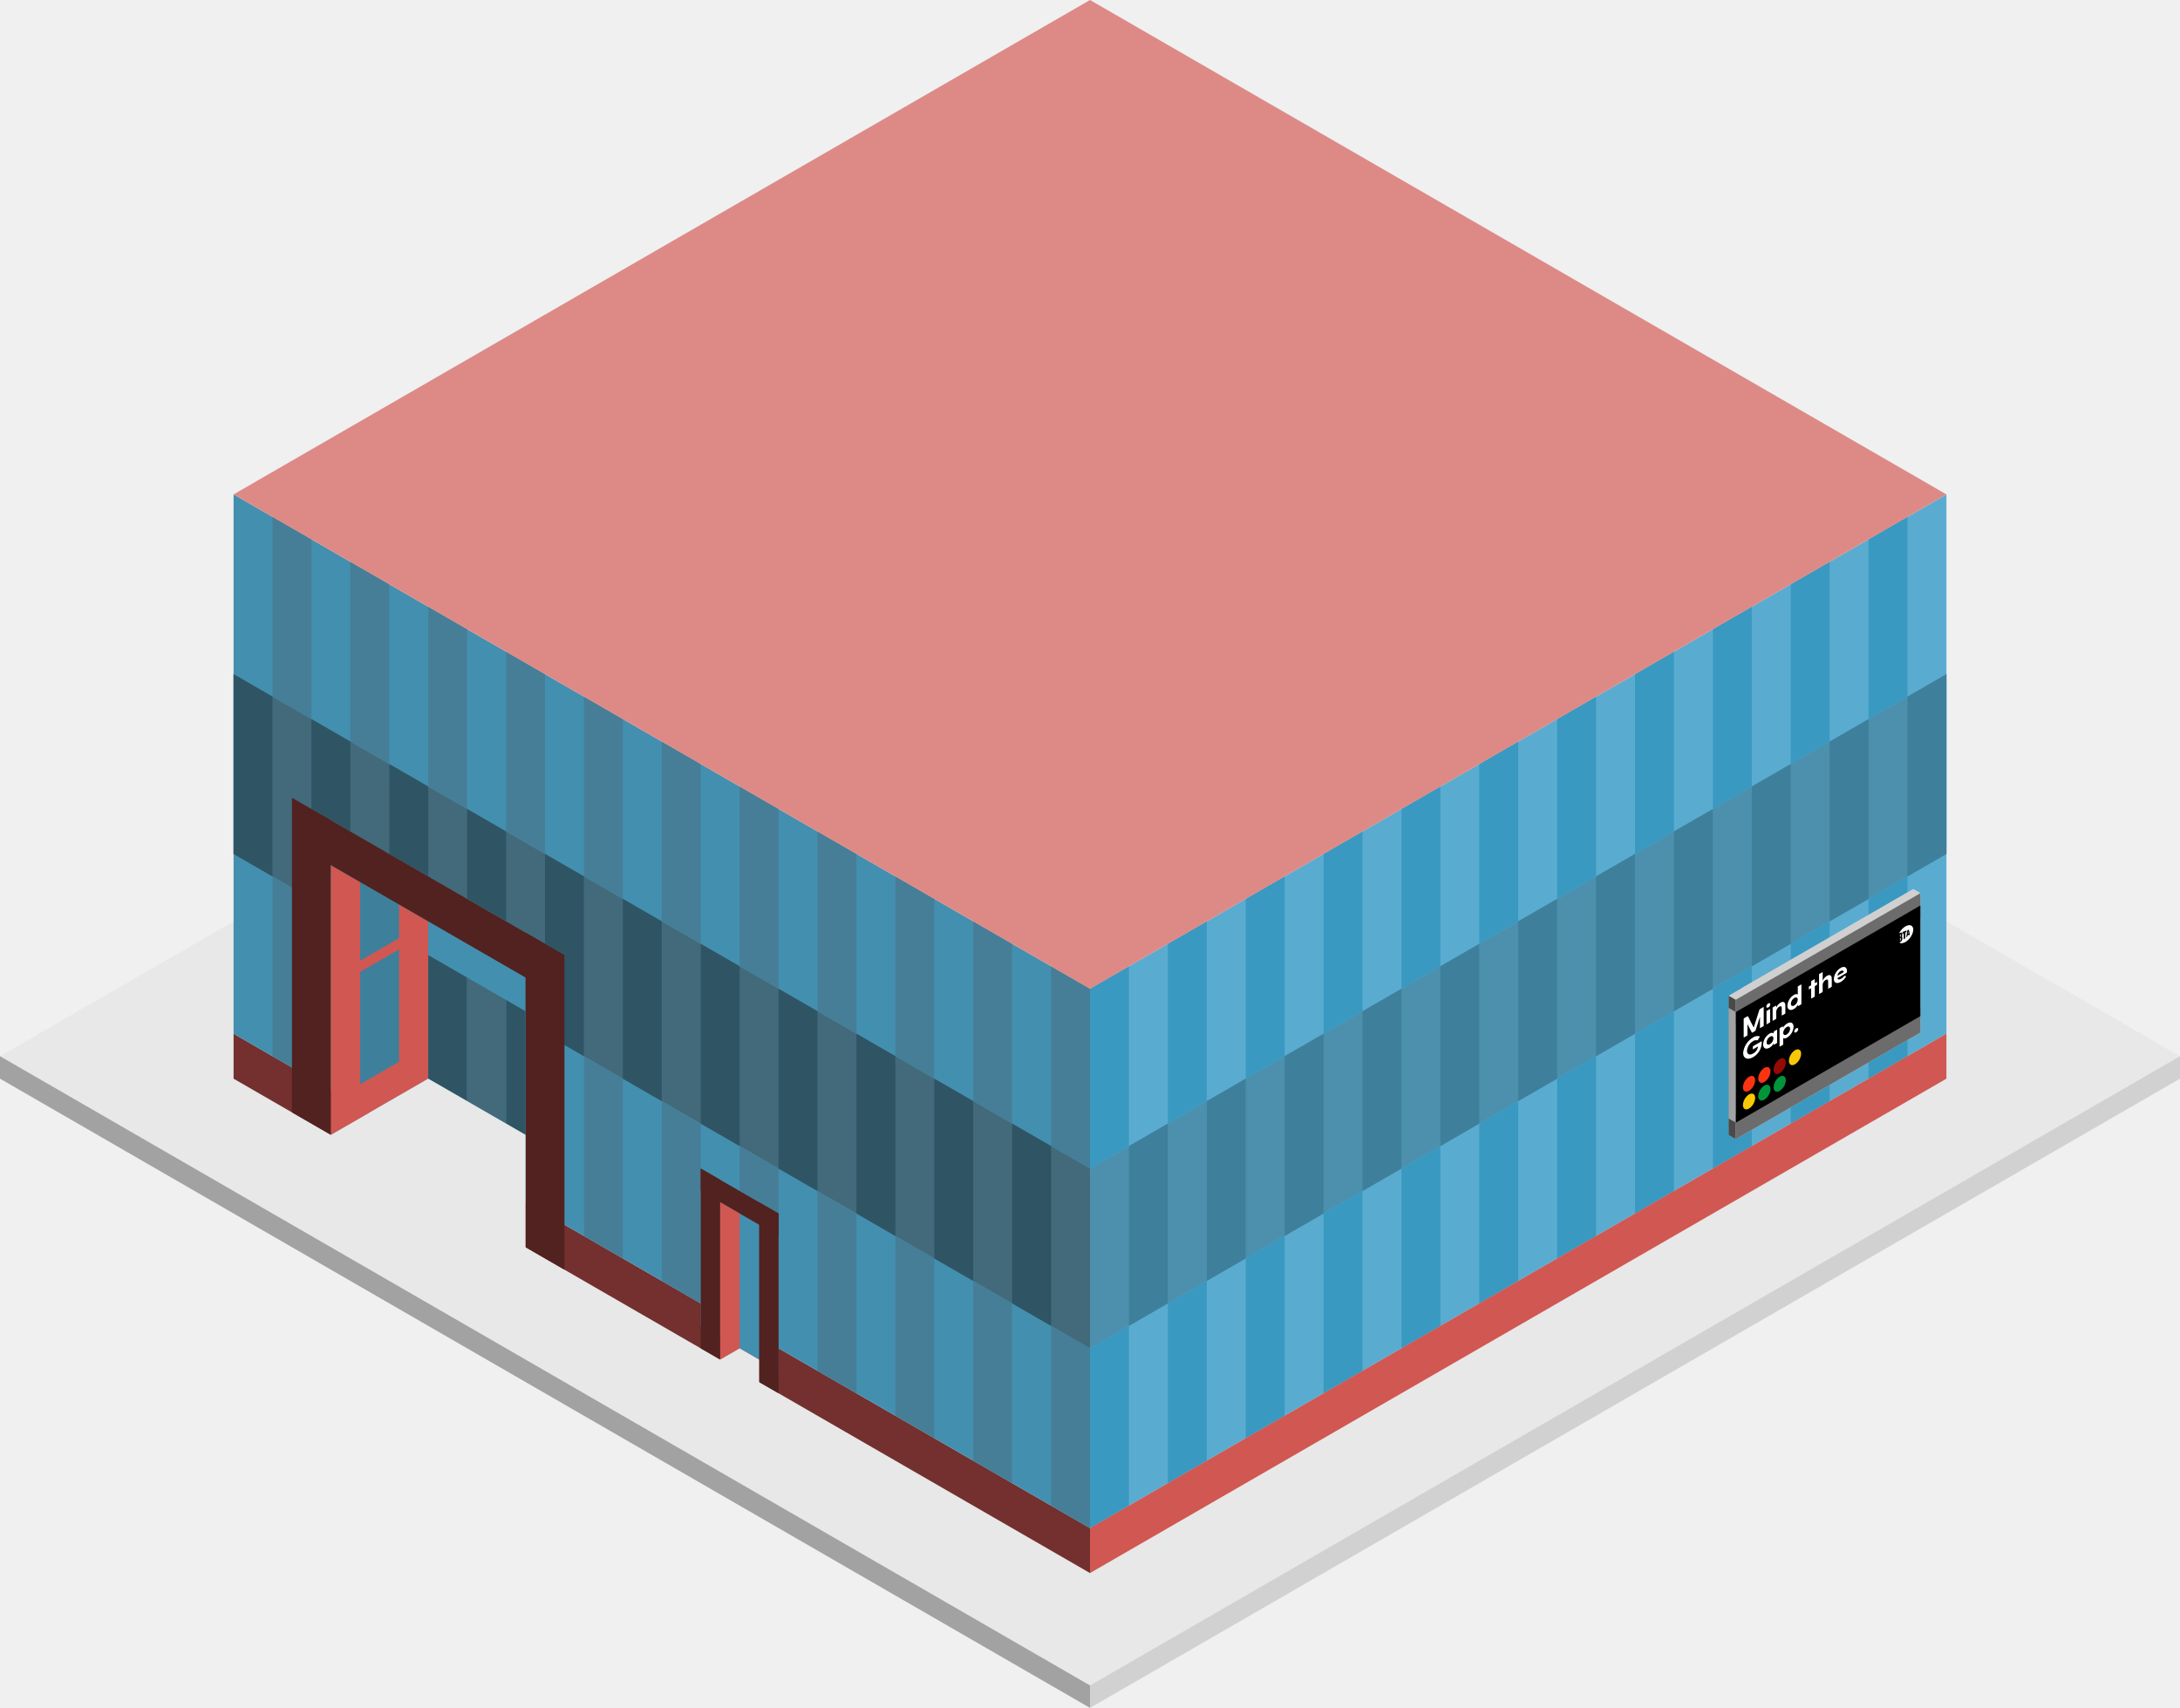
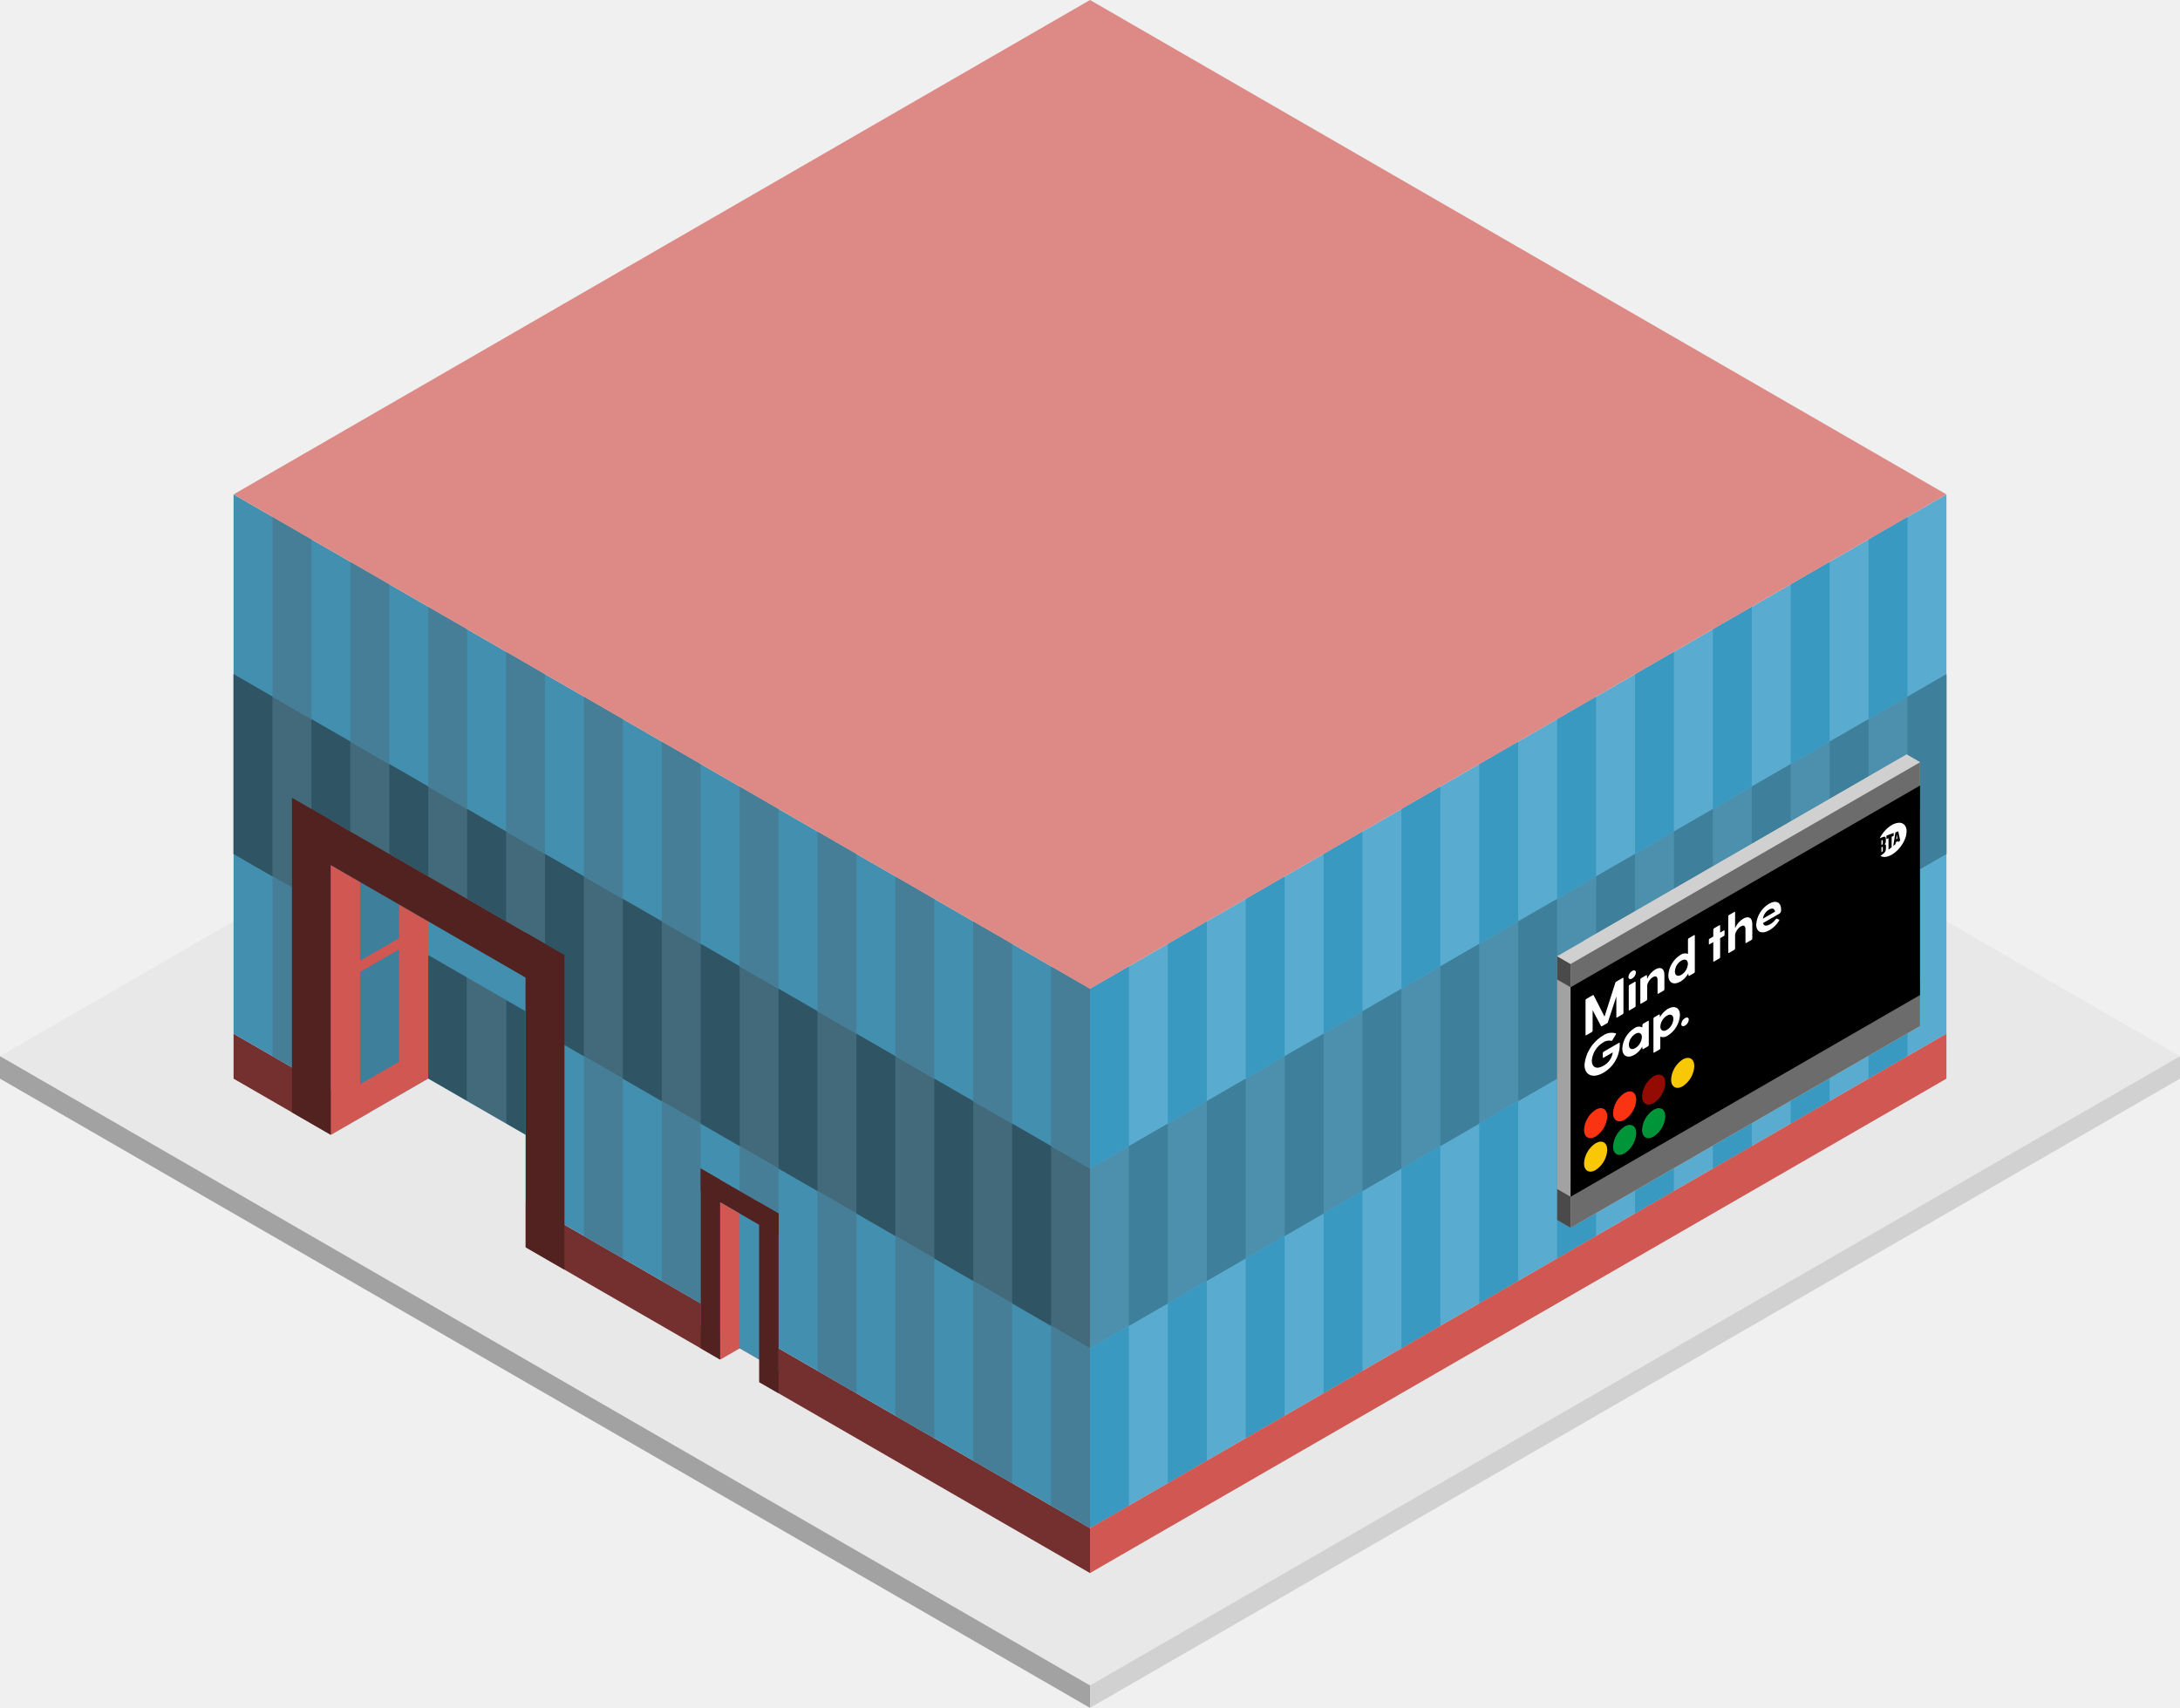
<svg xmlns="http://www.w3.org/2000/svg" id="Layer_1" data-name="Layer 1" viewBox="0 0 280 219.393">
  <defs>
    <style>
      .cls-1 {
        fill: #e8e8e8;
      }

      .exterior-L-prim {
        fill: #73302e;
      }

      .curtain-R-prim-light {
        fill: #59acd0;
      }

      .curtain-L-prim-light {
        fill: #438fb0;
      }

      .curtain-R-prim-dark-light {
        fill: #4d90ad;
      }

      .curtain-L-prim-dark-light {
        fill: #426a7a;
      }

      .curtain-R-prim-dark {
        fill: #3e809c;
      }

      .curtain-R-prim-light-dark {
        fill: #3999c1;
      }

      .curtain-L-prim-light-dark {
        fill: #467e97;
      }

      .curtain-L-prim-dark {
        fill: #2f5565;
      }

      .exterior-L-dark {
        fill: #512220;
      }

      .exterior-R-prim {
        fill: #d05752;
      }

      .cls-2 {
        fill: #d1d1d1;
      }

      .cls-3 {
        fill: #a2a2a2;
      }

      .top-prim {
        fill: #dd8a87;
      }

      .cls-4 {
        fill: #4a4a4a;
      }

      .cls-5 {
        fill: #d0d0d0;
      }

      .cls-6 {
        fill: #6c6c6c;
      }

      .cls-7 {
        fill: #fff;
      }

      .cls-8 {
        fill: #f8c706;
      }

      .cls-9 {
        fill: #fa3312;
      }

      .cls-10 {
        fill: #01953a;
      }

      .cls-11 {
        fill: #940b03;
      }
    </style>
  </defs>
  <g>
    <g id="Group">
      <path id="Path" class="cls-1" d="M140,216.506l140-80.829L140,54.848,0,135.677Z" />
      <path id="Path-2" data-name="Path" class="exterior-L-prim" d="M30,132.791v5.774l110,63.509v-5.774Z" />
      <path id="Path-3" data-name="Path" class="curtain-R-prim-light" d="M140,196.299v-69.282L250,63.509v69.282Z" />
      <path id="Path-4" data-name="Path" class="curtain-L-prim-light" d="M140,196.299v-69.282L30,63.509v69.282Z" />
      <path id="Path-5" data-name="Path" class="curtain-R-prim-dark-light" d="M140,150.111,250,86.603v23.094L140,173.205Z" />
      <path id="Path-6" data-name="Path" class="curtain-L-prim-dark-light" d="M140,150.111,30,86.603v23.094l110,63.508Z" />
      <path id="Path-7" data-name="Path" class="curtain-R-prim-dark" d="M55,112.583l-5-2.887v17.32l5,2.887Z" />
      <path id="Path-8" data-name="Path" class="curtain-R-prim-dark" d="M45,106.81l-5-2.887v17.32l5,2.887Z" />
      <path id="Path-9" data-name="Path" class="curtain-R-prim-light-dark" d="M140,173.205l5-2.887v23.094l-5,2.887Z" />
      <path id="Path-10" data-name="Path" class="curtain-R-prim-light-dark" d="M180,150.111l5-2.887v23.094l-5,2.887Z" />
      <path id="Path-11" data-name="Path" class="curtain-R-prim-light-dark" d="M220,127.017l5-2.887v23.094l-5,2.887Z" />
      <path id="Path-12" data-name="Path" class="curtain-R-prim-light-dark" d="M160,161.658l5-2.887v23.094l-5,2.887Z" />
      <path id="Path-13" data-name="Path" class="curtain-R-prim-light-dark" d="M200,138.564l5-2.887v23.094l-5,2.887Z" />
      <path id="Path-14" data-name="Path" class="curtain-R-prim-light-dark" d="M240,115.47l5-2.887v23.094l-5,2.887Z" />
      <path id="Path-15" data-name="Path" class="curtain-R-prim-light-dark" d="M150,167.432l5-2.887v23.094l-5,2.887Z" />
      <path id="Path-16" data-name="Path" class="curtain-R-prim-light-dark" d="M190,144.338l5-2.887v23.094l-5,2.887Z" />
      <path id="Path-17" data-name="Path" class="curtain-R-prim-light-dark" d="M230,121.244l5-2.887v23.094l-5,2.887Z" />
      <path id="Path-18" data-name="Path" class="curtain-R-prim-light-dark" d="M170,155.885l5-2.887v23.094l-5,2.887Z" />
      <path id="Path-19" data-name="Path" class="curtain-R-prim-light-dark" d="M210,132.791l5-2.887v23.094l-5,2.887Z" />
      <path id="Path-20" data-name="Path" class="curtain-L-prim-light-dark" d="M140,173.205l-5-2.887v23.094l5,2.887Z" />
      <path id="Path-21" data-name="Path" class="curtain-L-prim-light-dark" d="M100,150.111l-5-2.887v23.094l5,2.887Z" />
      <path id="Path-22" data-name="Path" class="curtain-L-prim-light-dark" d="M60,127.017,55,124.13v23.094l5,2.887Z" />
      <path id="Path-23" data-name="Path" class="curtain-L-prim-light-dark" d="M120,161.658l-5-2.887v23.094l5,2.887Z" />
      <path id="Path-24" data-name="Path" class="curtain-L-prim-light-dark" d="M80,138.564l-5-2.887v23.094l5,2.887Z" />
      <path id="Path-25" data-name="Path" class="curtain-L-prim-light-dark" d="M40,115.47l-5-2.887v23.094l5,2.887Z" />
      <path id="Path-26" data-name="Path" class="curtain-L-prim-light-dark" d="M130,167.432l-5-2.887v23.094l5,2.887Z" />
      <path id="Path-27" data-name="Path" class="curtain-L-prim-light-dark" d="M90,144.338l-5-2.887v23.094l5,2.887Z" />
      <path id="Path-28" data-name="Path" class="curtain-L-prim-light-dark" d="M50,121.244l-5-2.887v23.094l5,2.887Z" />
      <path id="Path-29" data-name="Path" class="curtain-L-prim-light-dark" d="M110,155.885l-5-2.887v23.094l5,2.887Z" />
      <path id="Path-30" data-name="Path" class="curtain-L-prim-light-dark" d="M70,132.791l-5-2.887v23.094l5,2.887Z" />
      <path id="Path-31" data-name="Path" class="curtain-R-prim-light-dark" d="M140,127.017l5-2.887v23.094l-5,2.887Z" />
      <path id="Path-32" data-name="Path" class="curtain-R-prim-light-dark" d="M180,103.923l5-2.887V124.13l-5,2.887Z" />
      <path id="Path-33" data-name="Path" class="curtain-R-prim-light-dark" d="M220,80.829l5-2.887v23.094l-5,2.887Z" />
      <path id="Path-34" data-name="Path" class="curtain-R-prim-light-dark" d="M160,115.47l5-2.887v23.094l-5,2.887Z" />
      <path id="Path-35" data-name="Path" class="curtain-R-prim-light-dark" d="M200,92.376l5-2.887v23.094l-5,2.887Z" />
      <path id="Path-36" data-name="Path" class="curtain-R-prim-light-dark" d="M240,69.282l5-2.887V89.489l-5,2.887Z" />
      <path id="Path-37" data-name="Path" class="curtain-R-prim-light-dark" d="M150,121.244l5-2.887v23.094l-5,2.887Z" />
      <path id="Path-38" data-name="Path" class="curtain-R-prim-light-dark" d="M190,98.15l5-2.887v23.094l-5,2.887Z" />
      <path id="Path-39" data-name="Path" class="curtain-R-prim-light-dark" d="M230,75.056l5-2.887V95.263L230,98.15Z" />
      <path id="Path-40" data-name="Path" class="curtain-R-prim-light-dark" d="M170,109.697l5-2.887v23.094l-5,2.887Z" />
      <path id="Path-41" data-name="Path" class="curtain-R-prim-light-dark" d="M210,86.603l5-2.887V106.81l-5,2.887Z" />
      <path id="Path-42" data-name="Path" class="curtain-L-prim-light-dark" d="M140,127.017l-5-2.887v23.094l5,2.887Z" />
      <path id="Path-43" data-name="Path" class="curtain-L-prim-light-dark" d="M100,103.923l-5-2.887V124.13l5,2.887Z" />
      <path id="Path-44" data-name="Path" class="curtain-L-prim-light-dark" d="M60,80.829l-5-2.887v23.094l5,2.887Z" />
      <path id="Path-45" data-name="Path" class="curtain-L-prim-light-dark" d="M120,115.47l-5-2.887v23.094l5,2.887Z" />
      <path id="Path-46" data-name="Path" class="curtain-L-prim-light-dark" d="M80,92.376l-5-2.887v23.094l5,2.887Z" />
      <path id="Path-47" data-name="Path" class="curtain-L-prim-light-dark" d="M40,69.282l-5-2.887V89.489l5,2.887Z" />
      <path id="Path-48" data-name="Path" class="curtain-L-prim-light-dark" d="M130,121.244l-5-2.887v23.094l5,2.887Z" />
      <path id="Path-49" data-name="Path" class="curtain-L-prim-light-dark" d="M90,98.15l-5-2.887v23.094l5,2.887Z" />
      <path id="Path-50" data-name="Path" class="curtain-L-prim-light-dark" d="M50,75.056l-5-2.887V95.263L50,98.15Z" />
      <path id="Path-51" data-name="Path" class="curtain-L-prim-light-dark" d="M110,109.697l-5-2.887v23.094l5,2.887Z" />
      <path id="Path-52" data-name="Path" class="curtain-L-prim-light-dark" d="M70,86.603l-5-2.887V106.81l5,2.887Z" />
      <path id="Path-53" data-name="Path" class="curtain-R-prim-dark" d="M145,147.224l5-2.887v23.094l-5,2.887Z" />
      <path id="Path-54" data-name="Path" class="curtain-R-prim-dark" d="M185,124.13l5-2.887v23.094l-5,2.887Z" />
      <path id="Path-55" data-name="Path" class="curtain-R-prim-dark" d="M225,101.036l5-2.887v23.094l-5,2.887Z" />
      <path id="Path-56" data-name="Path" class="curtain-R-prim-dark" d="M165,135.677l5-2.887v23.094l-5,2.887Z" />
      <path id="Path-57" data-name="Path" class="curtain-R-prim-dark" d="M205,112.583l5-2.887v23.094l-5,2.887Z" />
      <path id="Path-58" data-name="Path" class="curtain-R-prim-dark" d="M245,89.489l5-2.887v23.094l-5,2.887Z" />
      <path id="Path-59" data-name="Path" class="curtain-R-prim-dark" d="M155,141.451l5-2.887v23.094l-5,2.887Z" />
      <path id="Path-60" data-name="Path" class="curtain-R-prim-dark" d="M195,118.357l5-2.887v23.094l-5,2.887Z" />
      <path id="Path-61" data-name="Path" class="curtain-R-prim-dark" d="M235,95.263l5-2.887V115.47l-5,2.887Z" />
      <path id="Path-62" data-name="Path" class="curtain-R-prim-dark" d="M175,129.904l5-2.887v23.094l-5,2.887Z" />
      <path id="Path-63" data-name="Path" class="curtain-R-prim-dark" d="M215,106.81l5-2.887v23.094l-5,2.887Z" />
      <path id="Path-64" data-name="Path" class="curtain-L-prim-dark" d="M135,147.224l-5-2.887v23.094l5,2.887Z" />
      <path id="Path-65" data-name="Path" class="curtain-L-prim-dark" d="M95,124.13l-5-2.887v23.094l5,2.887Z" />
      <path id="Path-66" data-name="Path" class="curtain-L-prim-dark" d="M55,101.036,50,98.15v23.094l5,2.887Z" />
      <path id="Path-67" data-name="Path" class="curtain-L-prim-dark" d="M115,135.677l-5-2.887v23.094l5,2.887Z" />
      <path id="Path-68" data-name="Path" class="curtain-L-prim-dark" d="M75,112.583l-5-2.887v23.094l5,2.887Z" />
      <path id="Path-69" data-name="Path" class="curtain-L-prim-dark" d="M35,89.489l-5-2.887v23.094l5,2.887Z" />
      <path id="Path-70" data-name="Path" class="curtain-L-prim-dark" d="M125,141.451l-5-2.887v23.094l5,2.887Z" />
      <path id="Path-71" data-name="Path" class="curtain-L-prim-dark" d="M85,118.357,80,115.47v23.094l5,2.887Z" />
      <path id="Path-72" data-name="Path" class="curtain-L-prim-dark" d="M45,95.263l-5-2.887V115.47l5,2.887Z" />
      <path id="Path-73" data-name="Path" class="curtain-L-prim-dark" d="M105,129.904l-5-2.887v23.094l5,2.887Z" />
      <path id="Path-74" data-name="Path" class="curtain-L-prim-dark" d="M65,106.81l-5-2.887v23.094l5,2.887Z" />
      <path id="Path-75" data-name="Path" class="curtain-R-prim-dark" d="M65,118.357,60,115.47v17.32l5,2.887Z" />
      <path id="Path-76" data-name="Path" class="curtain-L-prim-light" d="M70,121.244l-30-17.32v34.641l30,17.32Z" />
      <path id="Path-77" data-name="Path" class="curtain-L-prim-light" d="M90,170.318V150.111l10,5.774v20.207Z" />
      <path id="Path-78" data-name="Path" class="exterior-L-dark" d="M42.5,145.781l-5-2.887V102.48l5,2.887Z" />
      <path id="Path-79" data-name="Path" class="exterior-L-dark" d="M92.5,174.649,90,173.205V150.111l2.5,1.443Z" />
      <path id="Path-80" data-name="Path" class="exterior-L-dark" d="M100,178.979l-2.5-1.443V154.441l2.5,1.443Z" />
      <path id="Path-81" data-name="Path" class="exterior-L-dark" d="M67.5,160.215l5,2.887V122.687l-5-2.887Z" />
      <path id="Path-82" data-name="Path" class="exterior-R-prim" d="M42.5,145.781,55,138.564V118.357L42.5,111.14Z" />
      <path id="Path-83" data-name="Path" class="curtain-R-prim-dark" d="M51.25,120.522l-5,2.887V113.305l5-2.887Z" />
      <path id="Path-84" data-name="Path" class="curtain-R-prim-dark" d="M51.25,136.399l-5,2.887V124.852l5-2.887Z" />
      <path id="Path-85" data-name="Path" class="curtain-L-prim-dark" d="M60,125.574l-5-2.887v15.877l5,2.887Z" />
      <path id="Path-86" data-name="Path" class="curtain-L-prim-dark-light" d="M65,128.46l-5-2.887v15.877l5,2.887Z" />
      <path id="Path-87" data-name="Path" class="curtain-L-prim-dark" d="M67.5,129.904,65,128.46v15.877l2.5,1.443Z" />
      <path id="Path-88" data-name="Path" class="exterior-L-dark" d="M40,109.697l30,17.32v-5.774l-30-17.32Z" />
      <path id="Path-89" data-name="Path" class="exterior-L-dark" d="M90,152.998l10,5.774v-2.887l-10-5.774Z" />
      <path id="Path-90" data-name="Path" class="cls-1" d="M40,147.224l15-8.66,12.5,7.217v17.32Z" />
      <path id="Path-91" data-name="Path" class="exterior-R-prim" d="M92.5,174.649l2.5-1.443v-17.32l-2.5-1.443Z" />
      <path id="Path-92" data-name="Path" class="cls-1" d="M90,176.092l5-2.887,2.5,1.443v5.774Z" />
      <path id="Path-93" data-name="Path" class="exterior-R-prim" d="M140,202.073l110-63.509v-5.774L140,196.299Z" />
      <path id="Path-94" data-name="Path" class="cls-2" d="M140,216.506v2.887l140-80.829v-2.887Z" />
      <path id="Path-95" data-name="Path" class="cls-3" d="M0,135.677v2.887l140,80.829v-2.887Z" />
      <path id="anchor_30_127.017_220" class="top-prim" d="M30,63.509l110,63.508L250,63.509,140,0Z" />
    </g>
    <g id="Group-2" data-name="Group">
      <g id="Group-3" data-name="Group">
-         <path id="Path-96" data-name="Path" class="cls-3" d="M222.036,127.899l.912.527v17.896l-.912-.527Z" />
-         <path id="Path-97" data-name="Path" class="cls-4" d="M223.404,143.953l-.456.263-.912-.526v2.105l.912.527.456-.263Z" />
-         <path id="Path-98" data-name="Path" class="cls-4" d="M223.404,128.163v1.579l-.456.263-.912-.526v-1.579l.912.527Z" />
-         <path id="Path-99" data-name="Path" class="cls-2" d="M223.86,126.847l-.912,1.579v17.896l23.704-13.685V114.74l-.912-.526Z" />
-         <path id="Path-100" data-name="Path" class="cls-5" d="M222.036,127.9l.912.526,23.704-13.685-.912-.526Z" />
+         <path id="Path-96" data-name="Path" class="cls-3" d="M200,122.837l1.726.997v33.888L200,156.724Z" />
+         <path id="Path-97" data-name="Path" class="cls-4" d="M202.59,153.236l-.863.499L200,152.738v3.986l1.726.997.863-.499Z" />
+         <path id="Path-98" data-name="Path" class="cls-4" d="M202.59,123.335v2.99l-.863.498L200,125.827v-2.991l1.726.997Z" />
+         <path id="Path-99" data-name="Path" class="cls-2" d="M203.453,120.844l-1.726,2.99v33.888l44.885-25.914V97.919l-1.726-.997Z" />
+         <path id="Path-100" data-name="Path" class="cls-5" d="M200,122.837l1.726.997L246.611,97.919l-1.726-.997Z" />
      </g>
      <g id="Group-4" data-name="Group">
-         <path id="Path-101" data-name="Path" class="cls-6" d="M246.652,129.479l-23.704,13.685v3.159l23.704-13.685Z" />
-         <path id="Path-102" data-name="Path" class="cls-6" d="M246.652,114.74v3.158l-23.704,13.686V128.426Z" />
-         <path id="Path-103" data-name="Path" d="M246.652,116.32,222.948,130.005v14.212l23.704-13.685Z" />
+         <path id="Path-101" data-name="Path" class="cls-6" d="M246.611,125.827l-44.885,25.914v5.981l44.885-25.914Z" />
+         <path id="Path-102" data-name="Path" class="cls-6" d="M246.611,97.919v5.98l-44.885,25.914v-5.98Z" />
+         <path id="Path-103" data-name="Path" d="M246.611,100.909l-44.885,25.914v26.911l44.885-25.914Z" />
        <g id="Group-5" data-name="Group">
-           <path id="Path-104" data-name="Path" class="cls-7" d="M244.127,120.518c0-.046-.012-.054-.052-.03l-.039.023v.334l.039-.028a.102.102,0,0,0,.052-.099Z" />
-           <path id="Path-105" data-name="Path" class="cls-7" d="M244.124,120.248v-.182c0-.046-.012-.056-.052-.038l-.037.017v.314l.037-.02A.086.086,0,0,0,244.124,120.248Z" />
-           <path id="Path-106" data-name="Path" class="cls-7" d="M245.071,119.673c-.016.133-.022.158-.037.296.039-.025.044-.03.083-.055-.016-.112-.022-.127-.037-.245Z" />
-           <path id="Compound_Path" data-name="Compound Path" class="cls-7" d="M244.735,119a1.967,1.967,0,0,0-.461.378,2.308,2.308,0,0,0-.358.518l.207-.08c.171-.065.207-.015.207.151v.141a.249.249,0,0,1-.078.189v.012c.063-.004.087.033.087.107v.16a.424.424,0,0,1-.213.394l-.161.124a.563.563,0,0,0,.405.057,1.288,1.288,0,0,0,.495-.226,2.258,2.258,0,0,0,.78-1.021,1.343,1.343,0,0,0,.092-.543.584.584,0,0,0-.155-.385.48.48,0,0,0-.364-.131,1.053,1.053,0,0,0-.483.155Zm-.01.796v.712c-.071.055-.142.11-.213.165v-.781c-.047.021-.094.042-.141.063v-.233l.494-.19v.202C244.82,119.754,244.773,119.774,244.726,119.796Zm.438.365c-.005-.038-.011-.046-.016-.084l-.145.102c-.005.05-.011.069-.016.12l-.15.116.145-.913.192-.075.133.625Z" />
+           <path id="Path-104" data-name="Path" class="cls-7" d="M241.83,108.859c0-.088-.023-.103-.1-.057l-.074.044v.632c.025-.017.05-.034.074-.052a.194.194,0,0,0,.1-.186Z" />
+           <path id="Path-105" data-name="Path" class="cls-7" d="M241.825,108.348v-.345c0-.088-.023-.106-.1-.072l-.07.032v.595c.023-.013.047-.025.07-.039A.163.163,0,0,0,241.825,108.348Z" />
+           <path id="Path-106" data-name="Path" class="cls-7" d="M243.618,107.259c-.03.252-.041.298-.07.561.074-.048.083-.057.157-.104-.03-.212-.042-.241-.07-.464Z" />
+           <path id="Compound_Path" data-name="Compound Path" class="cls-7" d="M242.982,105.985a3.729,3.729,0,0,0-.872.715,4.372,4.372,0,0,0-.678.981l.393-.15c.325-.123.392-.028.392.285v.268a.471.471,0,0,1-.148.357v.023c.119-.007.164.062.164.203v.302a.803.803,0,0,1-.403.746l-.305.235a1.067,1.067,0,0,0,.767.108,2.444,2.444,0,0,0,.938-.428,4.1,4.1,0,0,0,.877-.858,4.142,4.142,0,0,0,.599-1.076,2.545,2.545,0,0,0,.175-1.029,1.105,1.105,0,0,0-.293-.729.909.909,0,0,0-.689-.248,1.993,1.993,0,0,0-.916.294Zm-.018,1.507v1.348c-.135.104-.269.208-.403.311v-1.479c-.089.04-.177.079-.267.119v-.441l.936-.359v.383C243.142,107.412,243.053,107.451,242.964,107.491Zm.83.691c-.01-.071-.02-.086-.031-.16l-.275.194c-.01.094-.021.131-.031.227l-.284.219.275-1.729.364-.142.252,1.183Z" />
        </g>
-         <path id="Compound_Path-2" data-name="Compound Path" class="cls-7" d="M226.228,133.776l-1.042.602a.101.101,0,0,0-.053.083v.299c0,.032.021.041.053.023l.623-.36a1.212,1.212,0,0,1-.644.914c-.454.262-.778.101-.778-.357a1.58,1.58,0,0,1,.767-1.232.699.699,0,0,1,.556-.11c.024.007.052-.01.074-.046l.232-.384c.025-.039.025-.064,0-.074a.982.982,0,0,0-.859.14,2.609,2.609,0,0,0-1.267,1.991c0,.711.57.949,1.278.54a2.206,2.206,0,0,0,1.112-1.8v-.208C226.281,133.767,226.26,133.758,226.228,133.776Zm1.971-1.49-.324.187a.108.108,0,0,0-.053.084l-.01.168a.515.515,0,0,0-.525.05,1.747,1.747,0,0,0-.834,1.386c0,.503.352.701.834.423a1.458,1.458,0,0,0,.521-.547l.014.14c.004.03.021.041.053.023l.324-.187a.102.102,0,0,0,.053-.083V132.309C228.252,132.277,228.231,132.268,228.199,132.287Zm-.855,1.842c-.257.148-.443.049-.443-.23a.913.913,0,0,1,.443-.734c.254-.146.44-.036.44.225A.945.945,0,0,1,227.344,134.128Zm2.189-2.65a1.515,1.515,0,0,0-.524.556l-.011-.156c-.004-.03-.021-.041-.053-.023l-.324.187a.102.102,0,0,0-.052.083v2.288c0,.032.021.04.052.022l.359-.207a.102.102,0,0,0,.053-.084v-.788a.526.526,0,0,0,.5-.07,1.747,1.747,0,0,0,.834-1.386C230.368,131.397,230.016,131.199,229.534,131.478Zm-.056,1.419c-.254.147-.44.029-.44-.232a.933.933,0,0,1,.44-.733c.257-.148.444-.052.444.222A.921.921,0,0,1,229.477,132.897Zm1.235-.291a.523.523,0,0,0,.254-.403c0-.141-.113-.189-.254-.107a.526.526,0,0,0-.257.402C230.456,132.642,230.568,132.689,230.712,132.606Zm2.626-6.454-.246.142v-.475c0-.032-.021-.04-.053-.022l-.359.207a.102.102,0,0,0-.053.083v.475l-.246.142a.102.102,0,0,0-.053.084v.275c0,.032.021.04.053.022l.246-.142v1.292c0,.032.021.04.053.022l.359-.207a.102.102,0,0,0,.053-.084v-1.292l.246-.142a.101.101,0,0,0,.053-.083v-.275C233.392,126.142,233.371,126.134,233.339,126.152Zm1.313-.797a1.394,1.394,0,0,0-.546.635v-1.074c0-.031-.021-.041-.053-.022l-.359.207a.101.101,0,0,0-.053.083v2.464c0,.032.021.04.053.022l.359-.207a.102.102,0,0,0,.053-.083v-.943a.853.853,0,0,1,.38-.557c.169-.098.324-.089.324.197v.897c0,.032.021.041.053.022l.359-.207a.102.102,0,0,0,.052-.083v-.982C235.274,125.263,235.004,125.152,234.652,125.355Zm2.576-.621c0-.468-.32-.681-.82-.393a1.788,1.788,0,0,0-.869,1.406c0,.507.37.691.908.38a1.923,1.923,0,0,0,.641-.634c.028-.044.028-.069.004-.08l-.155-.062c-.025-.01-.046.002-.077.041a1.227,1.227,0,0,1-.366.331c-.271.157-.447.128-.493-.074l1.105-.638C237.211,124.951,237.228,124.871,237.228,124.734Zm-.817,0c.207-.12.373-.082.405.143l-.824.476A.875.875,0,0,1,236.412,124.733Zm-9.93,4.638-.433.25a.14.14,0,0,0-.063.072l-.736,2.301-.739-1.449c-.01-.018-.035-.015-.063.002l-.433.25a.101.101,0,0,0-.053.083v2.358c0,.032.021.04.053.022l.376-.217a.102.102,0,0,0,.053-.084v-1.401l.57,1.082c.011.022.035.022.063.005l.342-.197a.143.143,0,0,0,.063-.079l.57-1.741V132.03c0,.032.021.041.053.022l.376-.217a.102.102,0,0,0,.053-.084v-2.358C226.535,129.362,226.514,129.353,226.482,129.372Zm.644.04a.528.528,0,0,0,.254-.403c0-.141-.112-.192-.254-.111a.531.531,0,0,0-.257.406C226.869,129.444,226.982,129.495,227.126,129.411Zm-.232.514v1.619c0,.032.021.04.052.022l.359-.207a.101.101,0,0,0,.053-.083v-1.619c0-.032-.021-.041-.053-.022l-.359.207A.101.101,0,0,0,226.894,129.925Zm1.795-1.127a1.389,1.389,0,0,0-.545.635v-.004l-.014-.217c-.003-.03-.021-.041-.053-.023l-.345.199a.103.103,0,0,0-.053.084v1.619c0,.032.021.041.053.023l.359-.207a.101.101,0,0,0,.053-.083V129.88a.853.853,0,0,1,.38-.557c.169-.097.324-.088.324.197v.897c0,.032.021.041.053.023l.359-.207a.102.102,0,0,0,.053-.083v-.982C229.312,128.706,229.041,128.595,228.689,128.798Zm2.633-2.326-.359.207a.101.101,0,0,0-.053.083v.978a.528.528,0,0,0-.5.064,1.747,1.747,0,0,0-.834,1.386c0,.503.352.701.834.423a1.458,1.458,0,0,0,.521-.547l.014.14c.004.03.021.041.053.023l.324-.187a.102.102,0,0,0,.053-.083v-2.464C231.374,126.463,231.353,126.453,231.321,126.472Zm-.855,2.687c-.257.148-.444.049-.444-.23a.914.914,0,0,1,.444-.734c.253-.146.44-.036.44.225A.945.945,0,0,1,230.466,129.158Z" />
+         <path id="Compound_Path-2" data-name="Compound Path" class="cls-7" d="M207.938,133.965l-1.972,1.139a.192.192,0,0,0-.1.157v.566c0,.06.04.077.1.043l1.179-.682a2.297,2.297,0,0,1-1.219,1.73c-.86.496-1.473.19-1.473-.675a2.993,2.993,0,0,1,1.453-2.332,1.324,1.324,0,0,1,1.053-.208c.046.013.1-.018.14-.088l.44-.727c.047-.074.047-.12,0-.14a1.86,1.86,0,0,0-1.626.266,4.939,4.939,0,0,0-2.399,3.771c0,1.347,1.079,1.796,2.419,1.023a4.177,4.177,0,0,0,2.106-3.409v-.394C208.039,133.948,207.999,133.93,207.938,133.965Zm3.732-2.821-.613.353a.204.204,0,0,0-.1.158l-.019.318a.974.974,0,0,0-.994.094,3.308,3.308,0,0,0-1.579,2.625c0,.953.666,1.328,1.579.801a2.763,2.763,0,0,0,.987-1.036l.026.264c.007.057.04.077.1.043l.613-.354a.193.193,0,0,0,.1-.158v-3.066C211.771,131.126,211.731,131.109,211.671,131.144Zm-1.619,3.487c-.487.281-.84.092-.84-.435a1.729,1.729,0,0,1,.84-1.391c.48-.277.833-.068.833.425A1.789,1.789,0,0,1,210.051,134.631Zm4.145-5.019a2.865,2.865,0,0,0-.993,1.053l-.02-.295c-.007-.057-.04-.077-.1-.043l-.613.354a.192.192,0,0,0-.1.157v4.332c0,.06.04.077.1.042l.68-.392a.194.194,0,0,0,.1-.158v-1.493a.997.997,0,0,0,.946-.133,3.308,3.308,0,0,0,1.58-2.625C215.777,129.46,215.11,129.085,214.197,129.613ZM214.09,132.3c-.48.278-.834.055-.834-.439a1.767,1.767,0,0,1,.834-1.387c.486-.281.84-.098.84.421A1.743,1.743,0,0,1,214.09,132.3Zm2.339-.55a.991.991,0,0,0,.48-.764c0-.267-.213-.357-.48-.203a.995.995,0,0,0-.486.761C215.943,131.817,216.156,131.907,216.429,131.749Zm4.973-12.222-.467.269v-.9c0-.06-.04-.077-.1-.042l-.68.392a.193.193,0,0,0-.1.157v.9l-.466.269a.194.194,0,0,0-.1.158v.52c0,.06.04.077.1.042l.466-.269V123.47c0,.06.04.077.1.042l.68-.392a.193.193,0,0,0,.1-.158v-2.446l.467-.269a.192.192,0,0,0,.1-.158v-.52C221.502,119.51,221.463,119.493,221.402,119.527Zm2.486-1.509a2.641,2.641,0,0,0-1.033,1.203v-2.033c0-.059-.04-.077-.1-.042l-.679.393a.192.192,0,0,0-.1.157v4.665c0,.06.04.077.1.042l.679-.392a.193.193,0,0,0,.1-.157v-1.786a1.616,1.616,0,0,1,.72-1.055c.32-.185.613-.168.613.372v1.7c0,.06.04.077.1.042l.68-.392a.194.194,0,0,0,.099-.157v-1.86C225.068,117.844,224.555,117.634,223.888,118.019Zm4.879-1.177c0-.887-.606-1.29-1.553-.743a3.385,3.385,0,0,0-1.646,2.663c0,.96.7,1.309,1.72.72a3.641,3.641,0,0,0,1.213-1.2c.053-.084.053-.13.007-.151l-.294-.117c-.047-.019-.087.003-.146.078a2.324,2.324,0,0,1-.693.627c-.513.296-.847.242-.933-.141l2.092-1.208C228.734,117.254,228.767,117.102,228.767,116.842Zm-1.546-.001c.393-.227.707-.155.766.271l-1.56.9A1.657,1.657,0,0,1,227.221,116.841Zm-18.803,8.783-.82.473a.265.265,0,0,0-.12.136l-1.393,4.356-1.4-2.744c-.019-.035-.066-.028-.119.003l-.82.473a.192.192,0,0,0-.1.157v4.466c0,.06.04.077.1.042l.713-.412a.193.193,0,0,0,.1-.158v-2.652l1.08,2.05c.02.041.066.041.119.01l.647-.373a.27.27,0,0,0,.119-.149l1.08-3.296v2.652c0,.06.04.077.1.042l.713-.411a.193.193,0,0,0,.1-.158v-4.465C208.518,125.606,208.478,125.59,208.418,125.624Zm1.22.075a.999.999,0,0,0,.48-.763c0-.267-.213-.364-.48-.21a1.006,1.006,0,0,0-.486.768C209.152,125.761,209.365,125.858,209.638,125.699Zm-.439.974v3.066c0,.06.039.077.1.042l.68-.392a.192.192,0,0,0,.099-.157v-3.066c0-.06-.039-.077-.099-.042l-.68.392A.192.192,0,0,0,209.199,126.673Zm3.399-2.135a2.63,2.63,0,0,0-1.033,1.203v-.007l-.027-.411c-.006-.057-.04-.077-.1-.043l-.653.377a.194.194,0,0,0-.1.158v3.065c0,.06.04.077.1.043l.68-.393a.192.192,0,0,0,.1-.158v-1.786a1.615,1.615,0,0,1,.72-1.055c.32-.184.613-.167.613.372v1.699c0,.06.04.077.1.043l.679-.393a.192.192,0,0,0,.1-.158v-1.86C213.777,124.363,213.264,124.153,212.597,124.538Zm4.985-4.405-.679.393a.192.192,0,0,0-.1.157v1.853a1,1,0,0,0-.947.12,3.308,3.308,0,0,0-1.579,2.625c0,.953.666,1.328,1.579.801a2.762,2.762,0,0,0,.987-1.036l.026.264c.007.057.04.077.1.043l.613-.354a.193.193,0,0,0,.1-.158v-4.665C217.682,120.116,217.643,120.098,217.582,120.133ZM215.963,125.22c-.487.281-.84.092-.84-.435a1.73,1.73,0,0,1,.84-1.391c.48-.277.833-.068.833.425A1.789,1.789,0,0,1,215.963,125.22Z" />
        <g id="Group-6" data-name="Group">
-           <path id="Path-107" data-name="Path" class="cls-8" d="M223.86,141.95h0a1.742,1.742,0,0,1,.787-1.364h0c.435-.251.788-.047.788.455h0a1.742,1.742,0,0,1-.788,1.364h0C224.213,142.656,223.86,142.452,223.86,141.95Z" />
-           <path id="Path-108" data-name="Path" class="cls-9" d="M223.86,139.677h0a1.742,1.742,0,0,1,.787-1.364h0c.435-.251.788-.047.788.455h0a1.742,1.742,0,0,1-.788,1.364h0C224.213,140.383,223.86,140.179,223.86,139.677Z" />
-           <path id="Path-109" data-name="Path" class="cls-10" d="M225.828,140.814h0a1.742,1.742,0,0,1,.787-1.364h0c.435-.251.788-.047.788.454h0a1.742,1.742,0,0,1-.788,1.364h0C226.181,141.519,225.828,141.315,225.828,140.814Z" />
-           <path id="Path-110" data-name="Path" class="cls-9" d="M225.828,138.54h0a1.742,1.742,0,0,1,.787-1.364h0c.435-.251.788-.047.788.455h0a1.742,1.742,0,0,1-.788,1.364h0C226.181,139.246,225.828,139.042,225.828,138.54Z" />
-           <path id="Path-111" data-name="Path" class="cls-10" d="M227.797,139.677h0a1.742,1.742,0,0,1,.788-1.364h0c.434-.251.787-.047.787.455h0a1.742,1.742,0,0,1-.787,1.364h0C228.15,140.383,227.797,140.179,227.797,139.677Z" />
-           <path id="Path-112" data-name="Path" class="cls-11" d="M227.797,137.404h0a1.742,1.742,0,0,1,.788-1.364h0c.434-.251.787-.047.787.455h0a1.742,1.742,0,0,1-.787,1.363h0C228.15,138.109,227.797,137.906,227.797,137.404Z" />
-           <path id="Path-113" data-name="Path" class="cls-8" d="M229.765,136.267h0a1.742,1.742,0,0,1,.788-1.364h0c.434-.251.787-.047.787.455h0a1.742,1.742,0,0,1-.787,1.364h0C230.118,136.973,229.765,136.769,229.765,136.267Z" />
+           <path id="Path-107" data-name="Path" class="cls-8" d="M203.453,149.442h0a3.299,3.299,0,0,1,1.491-2.583h0c.823-.475,1.492-.089,1.492.861h0a3.298,3.298,0,0,1-1.492,2.583h0C204.121,150.778,203.453,150.392,203.453,149.442Z" />
+           <path id="Path-108" data-name="Path" class="cls-9" d="M203.453,145.138h0a3.299,3.299,0,0,1,1.491-2.583h0c.823-.475,1.492-.089,1.492.861h0a3.298,3.298,0,0,1-1.492,2.583h0C204.121,146.474,203.453,146.088,203.453,145.138Z" />
+           <path id="Path-109" data-name="Path" class="cls-10" d="M207.18,147.29h0a3.299,3.299,0,0,1,1.491-2.583h0c.823-.475,1.492-.09,1.492.86h0a3.298,3.298,0,0,1-1.492,2.583h0C207.849,148.626,207.18,148.24,207.18,147.29Z" />
+           <path id="Path-110" data-name="Path" class="cls-9" d="M207.18,142.986h0a3.299,3.299,0,0,1,1.491-2.583h0c.823-.475,1.492-.089,1.492.861h0a3.297,3.297,0,0,1-1.492,2.583h0C207.849,144.322,207.18,143.936,207.18,142.986Z" />
+           <path id="Path-111" data-name="Path" class="cls-10" d="M210.908,145.138h0a3.297,3.297,0,0,1,1.492-2.583h0c.822-.475,1.491-.089,1.491.861h0a3.299,3.299,0,0,1-1.491,2.583h0C211.576,146.474,210.908,146.088,210.908,145.138Z" />
+           <path id="Path-112" data-name="Path" class="cls-11" d="M210.908,140.834h0a3.298,3.298,0,0,1,1.492-2.583h0c.822-.475,1.491-.09,1.491.861h0a3.298,3.298,0,0,1-1.491,2.582h0C211.576,142.169,210.908,141.784,210.908,140.834Z" />
+           <path id="Path-113" data-name="Path" class="cls-8" d="M214.635,138.681h0a3.298,3.298,0,0,1,1.492-2.583h0c.822-.475,1.491-.089,1.491.861h0a3.299,3.299,0,0,1-1.491,2.583h0C215.304,140.018,214.635,139.631,214.635,138.681Z" />
        </g>
      </g>
    </g>
  </g>
</svg>
